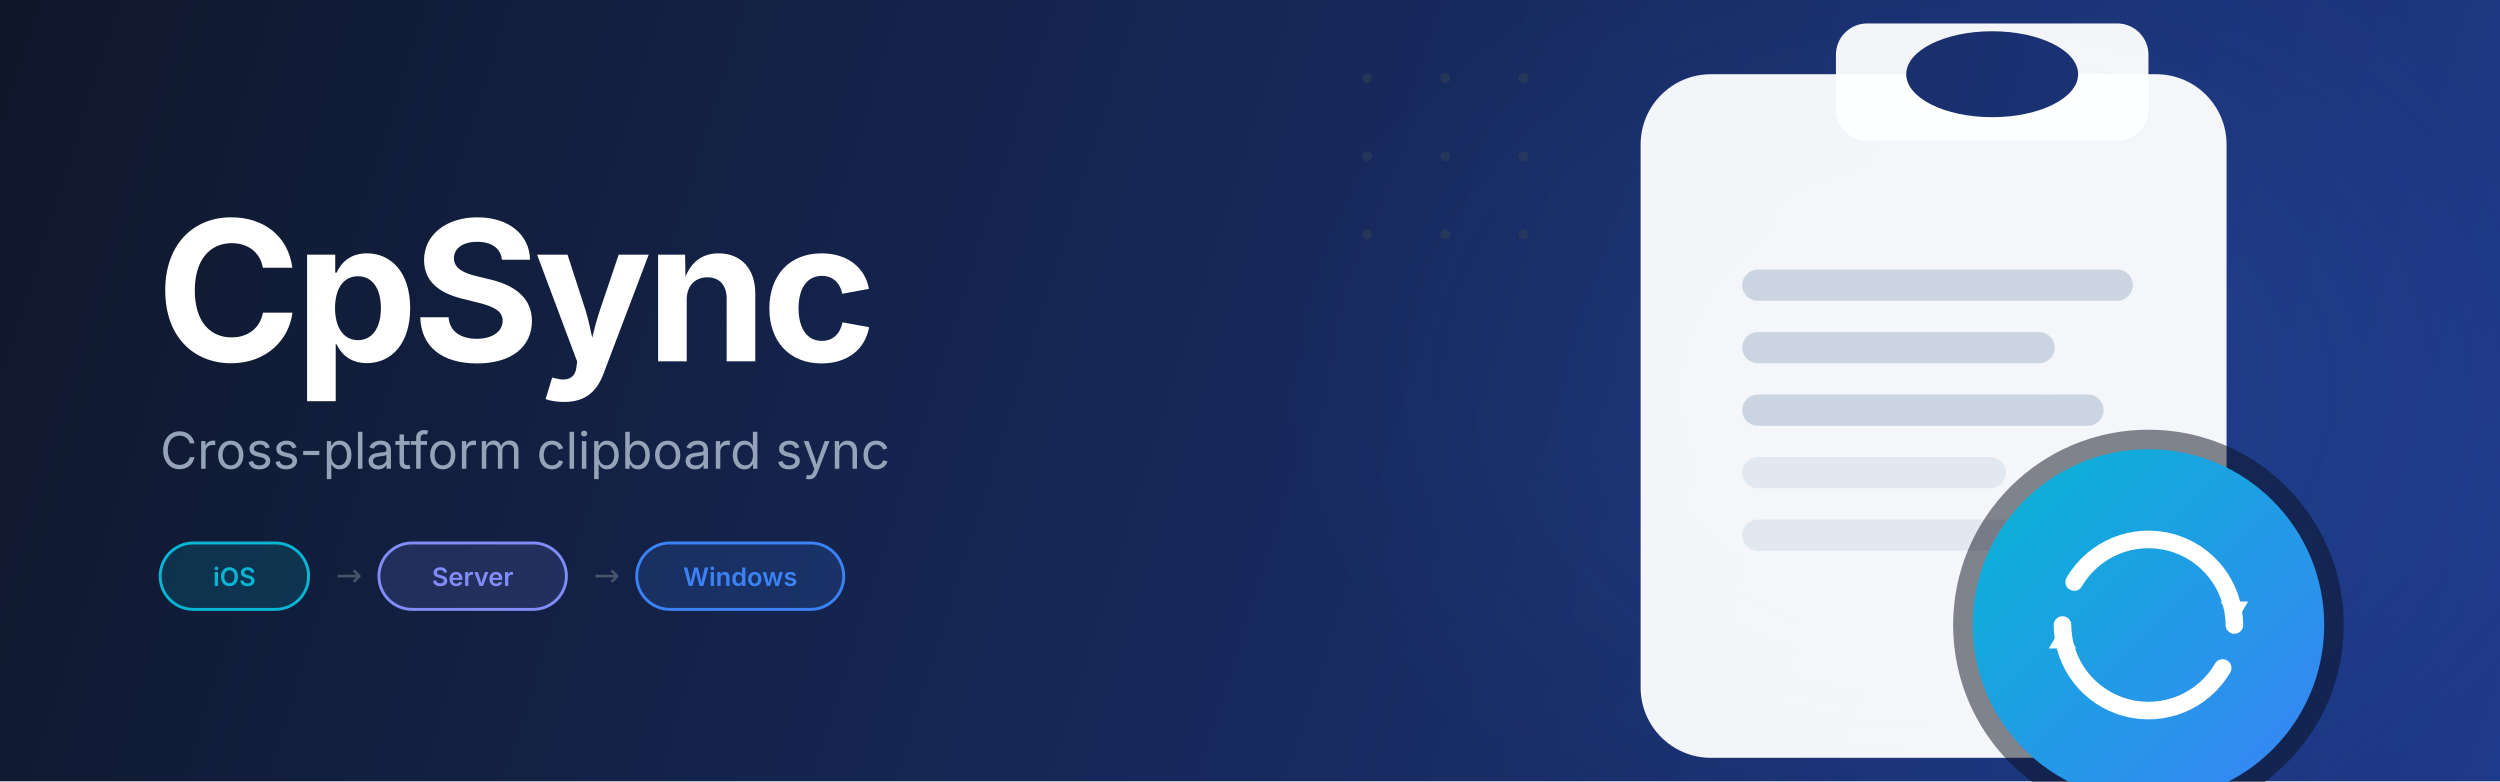
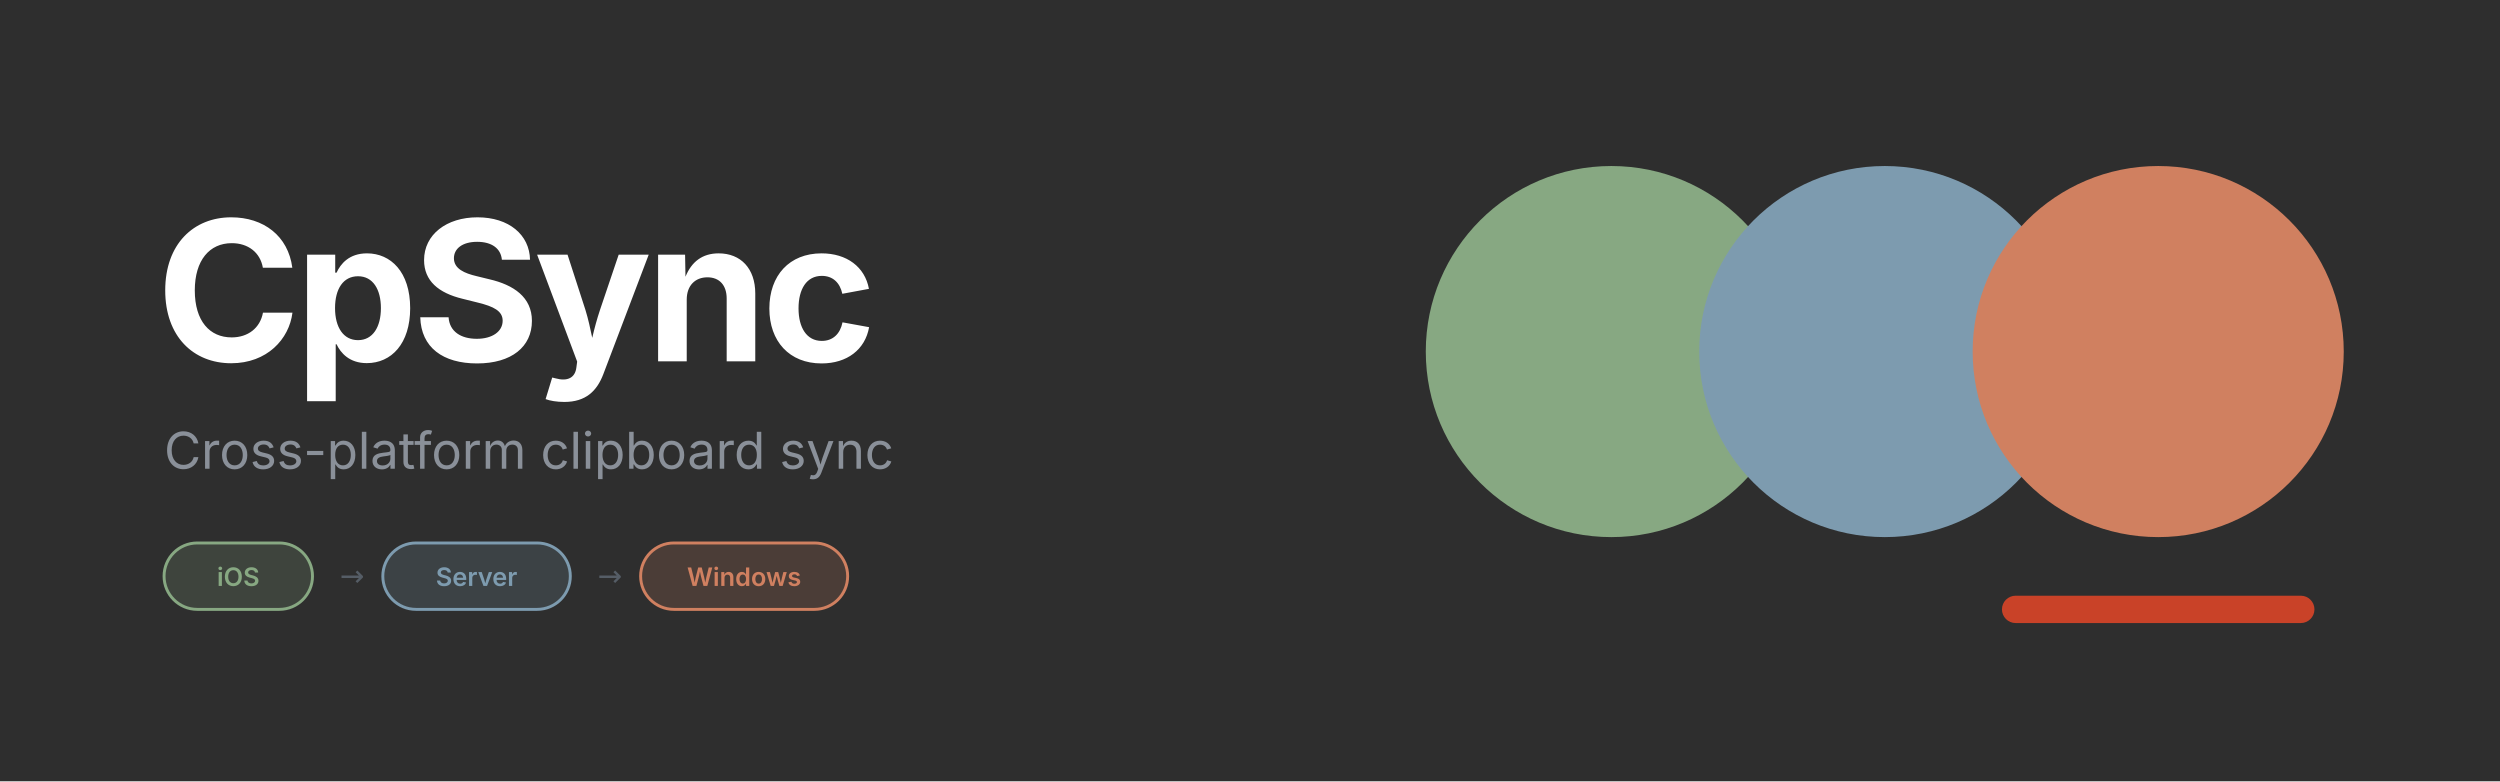
<svg xmlns="http://www.w3.org/2000/svg" viewBox="0 0 1280 400" width="1280" height="400">
-   <defs>
-     <linearGradient id="bg" x1="0" y1="0" x2="1280" y2="400" gradientUnits="userSpaceOnUse">
-       <stop offset="0%" stop-color="#0f172a" />
-       <stop offset="100%" stop-color="#1e3a8a" />
-     </linearGradient>
-     <linearGradient id="badge-g" x1="0" y1="0" x2="1" y2="1">
-       <stop offset="0%" stop-color="#06b6d4" />
-       <stop offset="100%" stop-color="#3b82f6" />
-     </linearGradient>
-     <radialGradient id="glow" cx="50%" cy="50%" r="50%">
-       <stop offset="0%" stop-color="#3b82f6" stop-opacity="0.15" />
-       <stop offset="100%" stop-color="#3b82f6" stop-opacity="0" />
-     </radialGradient>
-   </defs>
-   <rect width="1280" height="400" fill="url(#bg)" />
-   <ellipse cx="1000" cy="200" rx="340" ry="260" fill="url(#glow)" />
-   <g fill="#334155" opacity="0.5">
-     <circle cx="700" cy="40" r="2.5" />
-     <circle cx="740" cy="40" r="2.5" />
-     <circle cx="780" cy="40" r="2.5" />
-     <circle cx="700" cy="80" r="2.5" />
-     <circle cx="740" cy="80" r="2.5" />
-     <circle cx="780" cy="80" r="2.5" />
-     <circle cx="700" cy="120" r="2.5" />
-     <circle cx="740" cy="120" r="2.5" />
-     <circle cx="780" cy="120" r="2.5" />
-   </g>
+   <rect width="1280" height="400" fill="#2e2e2e" />
  <text x="80" y="185" font-family="'SF Pro Display', -apple-system, BlinkMacSystemFont, 'Segoe UI', sans-serif" font-size="100" font-weight="700" letter-spacing="-3" fill="white">CpSync</text>
-   <text x="82" y="240" font-family="'SF Pro Text', -apple-system, BlinkMacSystemFont, 'Segoe UI', sans-serif" font-size="26" fill="#94a3b8">Cross-platform clipboard sync</text>
-   <rect x="82" y="278" width="76" height="34" rx="17" fill="#06b6d4" fill-opacity="0.15" stroke="#06b6d4" stroke-width="1.5" />
-   <text x="120" y="300" text-anchor="middle" font-family="'SF Pro Text', -apple-system, BlinkMacSystemFont, 'Segoe UI', sans-serif" font-size="13" font-weight="600" fill="#06b6d4">iOS</text>
-   <text x="172" y="300" font-family="sans-serif" font-size="16" fill="#475569">→</text>
-   <rect x="194" y="278" width="96" height="34" rx="17" fill="#818cf8" fill-opacity="0.15" stroke="#818cf8" stroke-width="1.5" />
-   <text x="242" y="300" text-anchor="middle" font-family="'SF Pro Text', -apple-system, BlinkMacSystemFont, 'Segoe UI', sans-serif" font-size="13" font-weight="600" fill="#818cf8">Server</text>
-   <text x="304" y="300" font-family="sans-serif" font-size="16" fill="#475569">→</text>
-   <rect x="326" y="278" width="106" height="34" rx="17" fill="#3b82f6" fill-opacity="0.15" stroke="#3b82f6" stroke-width="1.5" />
-   <text x="379" y="300" text-anchor="middle" font-family="'SF Pro Text', -apple-system, BlinkMacSystemFont, 'Segoe UI', sans-serif" font-size="13" font-weight="600" fill="#3b82f6">Windows</text>
-   <rect x="840" y="38" width="300" height="350" rx="36" fill="white" opacity="0.95" />
-   <rect x="940" y="12" width="160" height="60" rx="16" fill="white" opacity="0.95" />
-   <ellipse cx="1020" cy="38" rx="44" ry="22" fill="url(#bg)" />
-   <rect x="892" y="138" width="200" height="16" rx="8" fill="#cbd5e1" />
-   <rect x="892" y="170" width="160" height="16" rx="8" fill="#cbd5e1" />
-   <rect x="892" y="202" width="185" height="16" rx="8" fill="#cbd5e1" />
-   <rect x="892" y="234" width="135" height="16" rx="8" fill="#e2e8f0" />
-   <rect x="892" y="266" width="160" height="16" rx="8" fill="#e2e8f0" />
-   <circle cx="1100" cy="320" r="100" fill="#0a0f1e" opacity="0.5" />
-   <circle cx="1100" cy="320" r="90" fill="url(#badge-g)" />
-   <path d="M 1062 298 A 44 44 0 0 1 1144 320" stroke="white" stroke-width="9" fill="none" stroke-linecap="round" />
-   <polygon points="1144,320 1137,308 1151,308" fill="white" />
-   <path d="M 1138 342 A 44 44 0 0 1 1056 320" stroke="white" stroke-width="9" fill="none" stroke-linecap="round" />
-   <polygon points="1056,320 1049,332 1063,332" fill="white" />
+   <text x="84" y="240" font-family="'SF Pro Text', -apple-system, BlinkMacSystemFont, 'Segoe UI', sans-serif" font-size="26" fill="#8a9099">Cross-platform clipboard sync</text>
+   <rect x="84" y="278" width="76" height="34" rx="17" fill="#87a882" fill-opacity="0.18" stroke="#87a882" stroke-width="1.5" />
+   <text x="122" y="300" text-anchor="middle" font-family="'SF Pro Text', -apple-system, BlinkMacSystemFont, 'Segoe UI', sans-serif" font-size="13" font-weight="600" fill="#87a882">iOS</text>
+   <text x="174" y="300" font-family="sans-serif" font-size="15" fill="#555d66">→</text>
+   <rect x="196" y="278" width="96" height="34" rx="17" fill="#7d9baf" fill-opacity="0.18" stroke="#7d9baf" stroke-width="1.5" />
+   <text x="244" y="300" text-anchor="middle" font-family="'SF Pro Text', -apple-system, BlinkMacSystemFont, 'Segoe UI', sans-serif" font-size="13" font-weight="600" fill="#7d9baf">Server</text>
+   <text x="306" y="300" font-family="sans-serif" font-size="15" fill="#555d66">→</text>
+   <rect x="328" y="278" width="106" height="34" rx="17" fill="#d08060" fill-opacity="0.18" stroke="#d08060" stroke-width="1.5" />
+   <text x="381" y="300" text-anchor="middle" font-family="'SF Pro Text', -apple-system, BlinkMacSystemFont, 'Segoe UI', sans-serif" font-size="13" font-weight="600" fill="#d08060">Windows</text>
+   <circle cx="825" cy="180" r="95" fill="#87a882" />
+   <circle cx="965" cy="180" r="95" fill="#7d9baf" />
+   <circle cx="1105" cy="180" r="95" fill="#d08060" />
+   <rect x="1025" y="305" width="160" height="14" rx="7" fill="#c94228" />
</svg>
